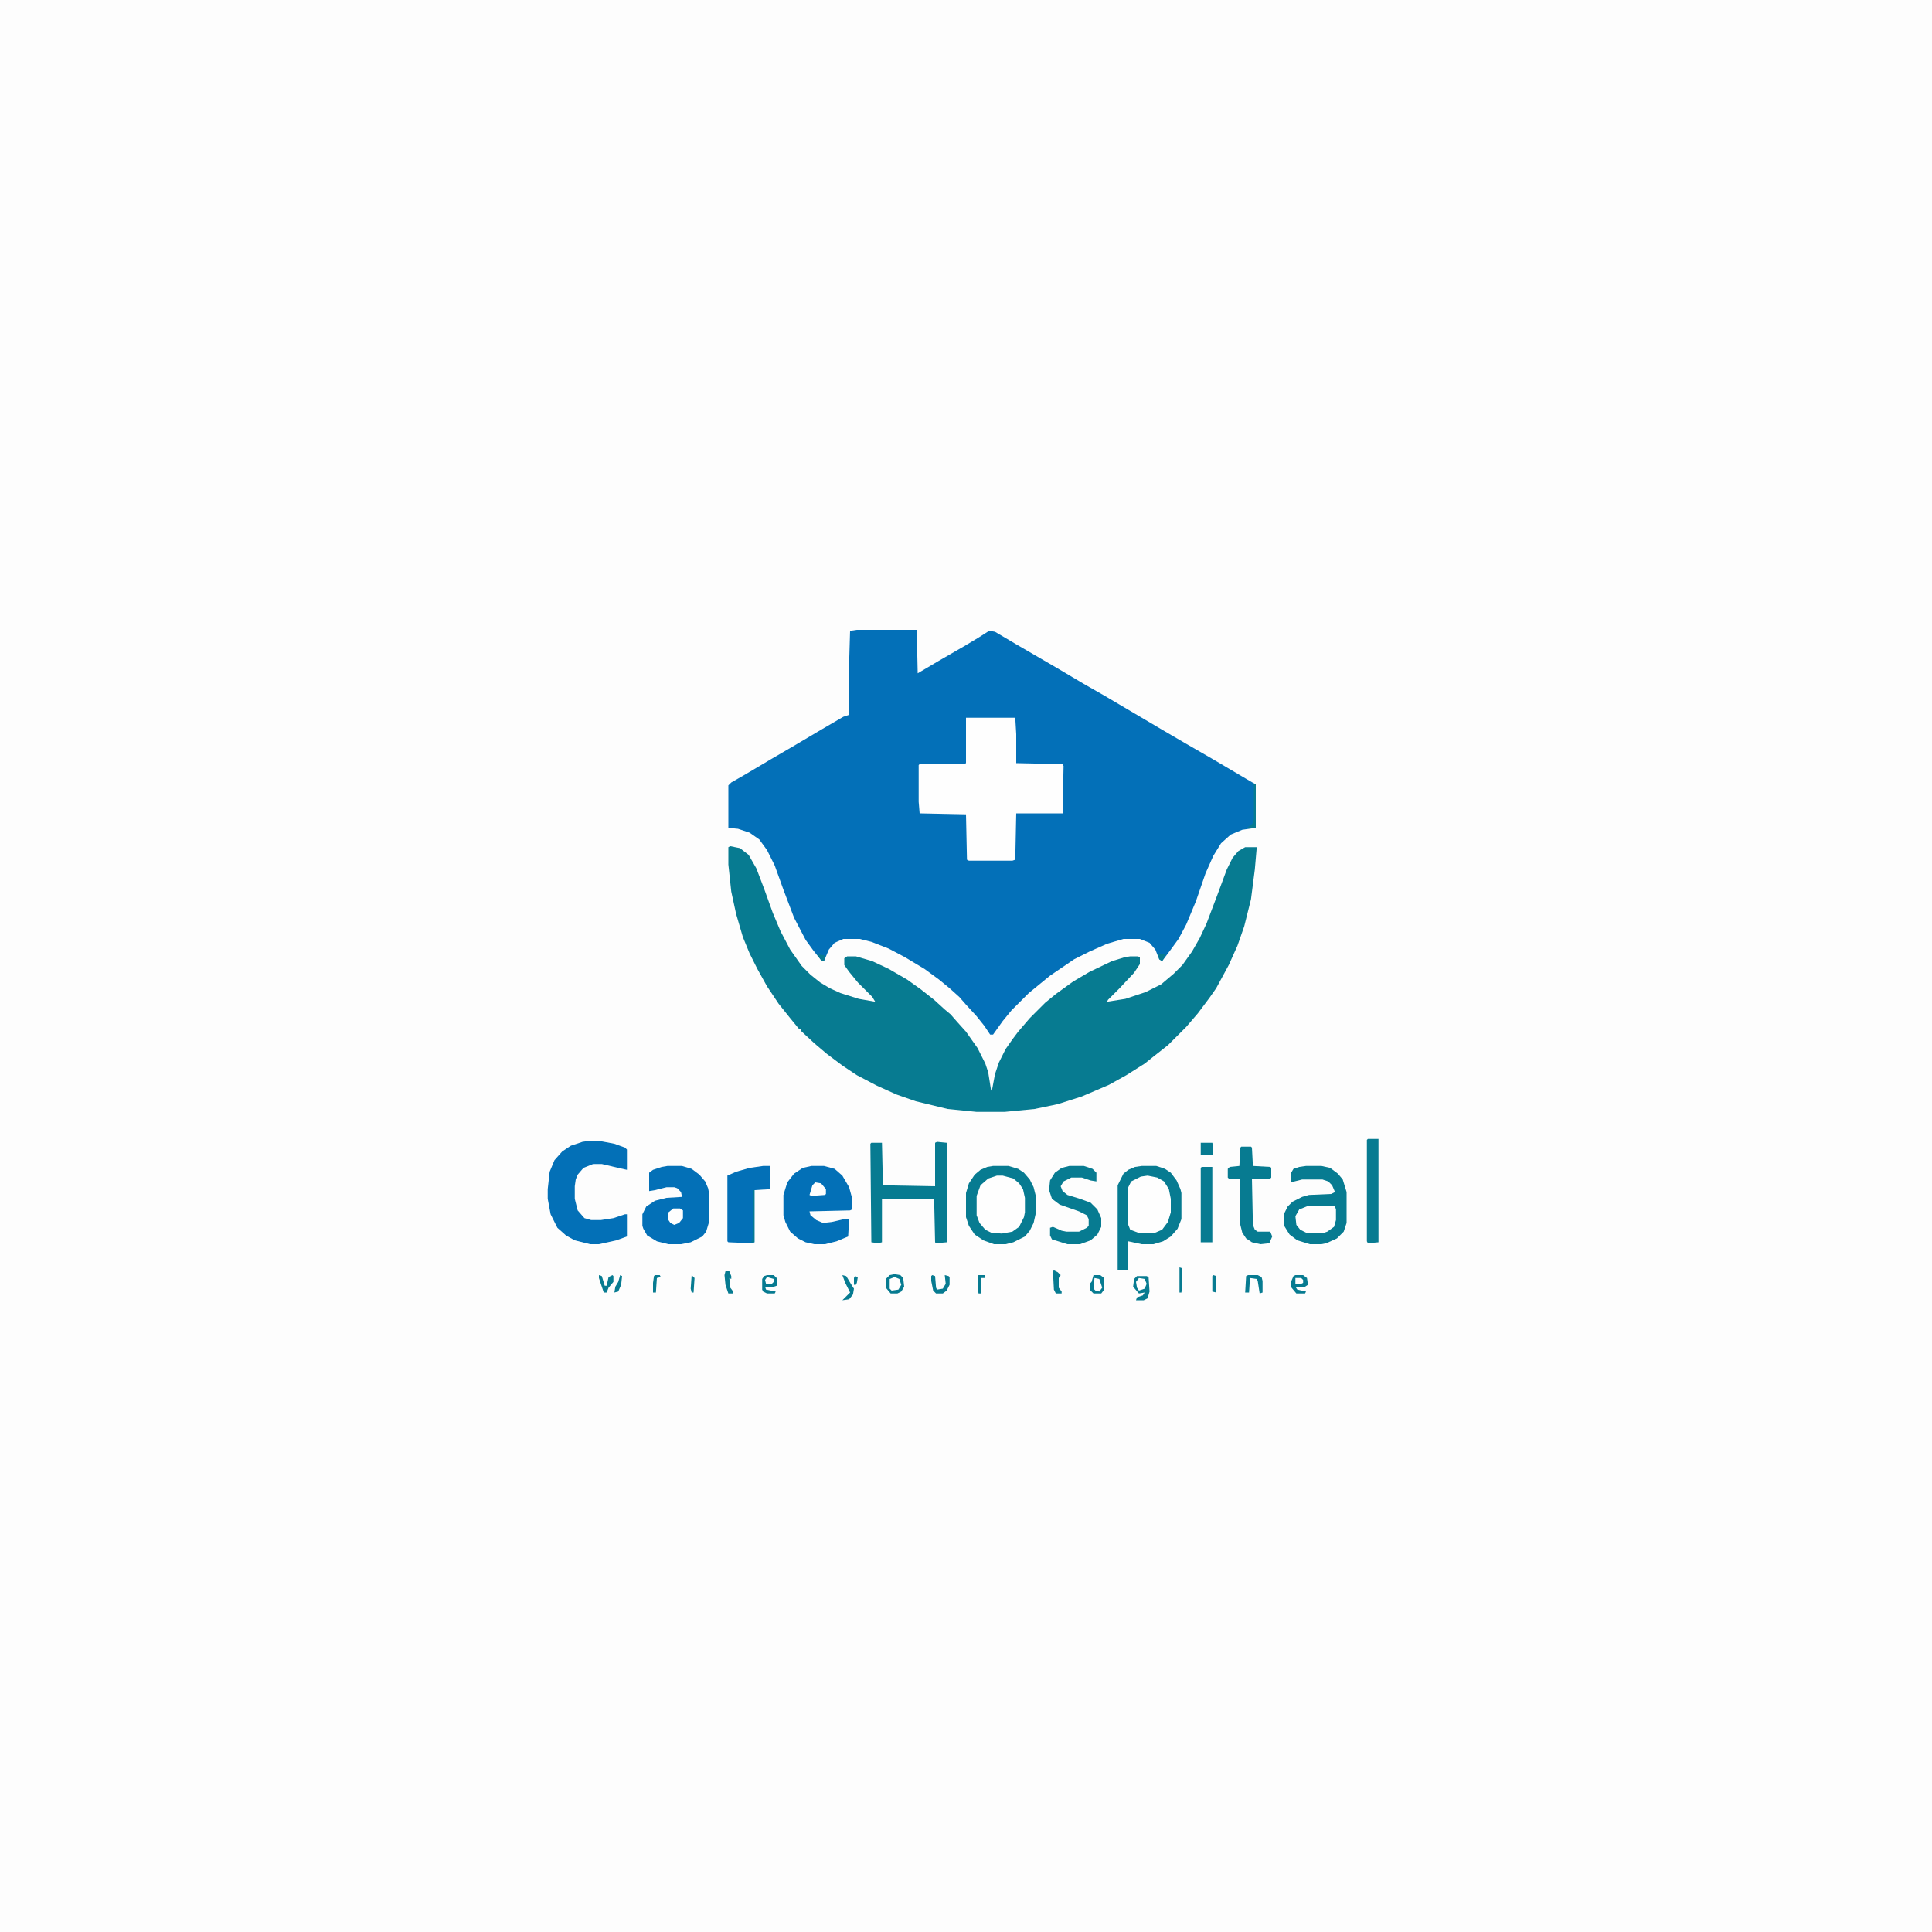
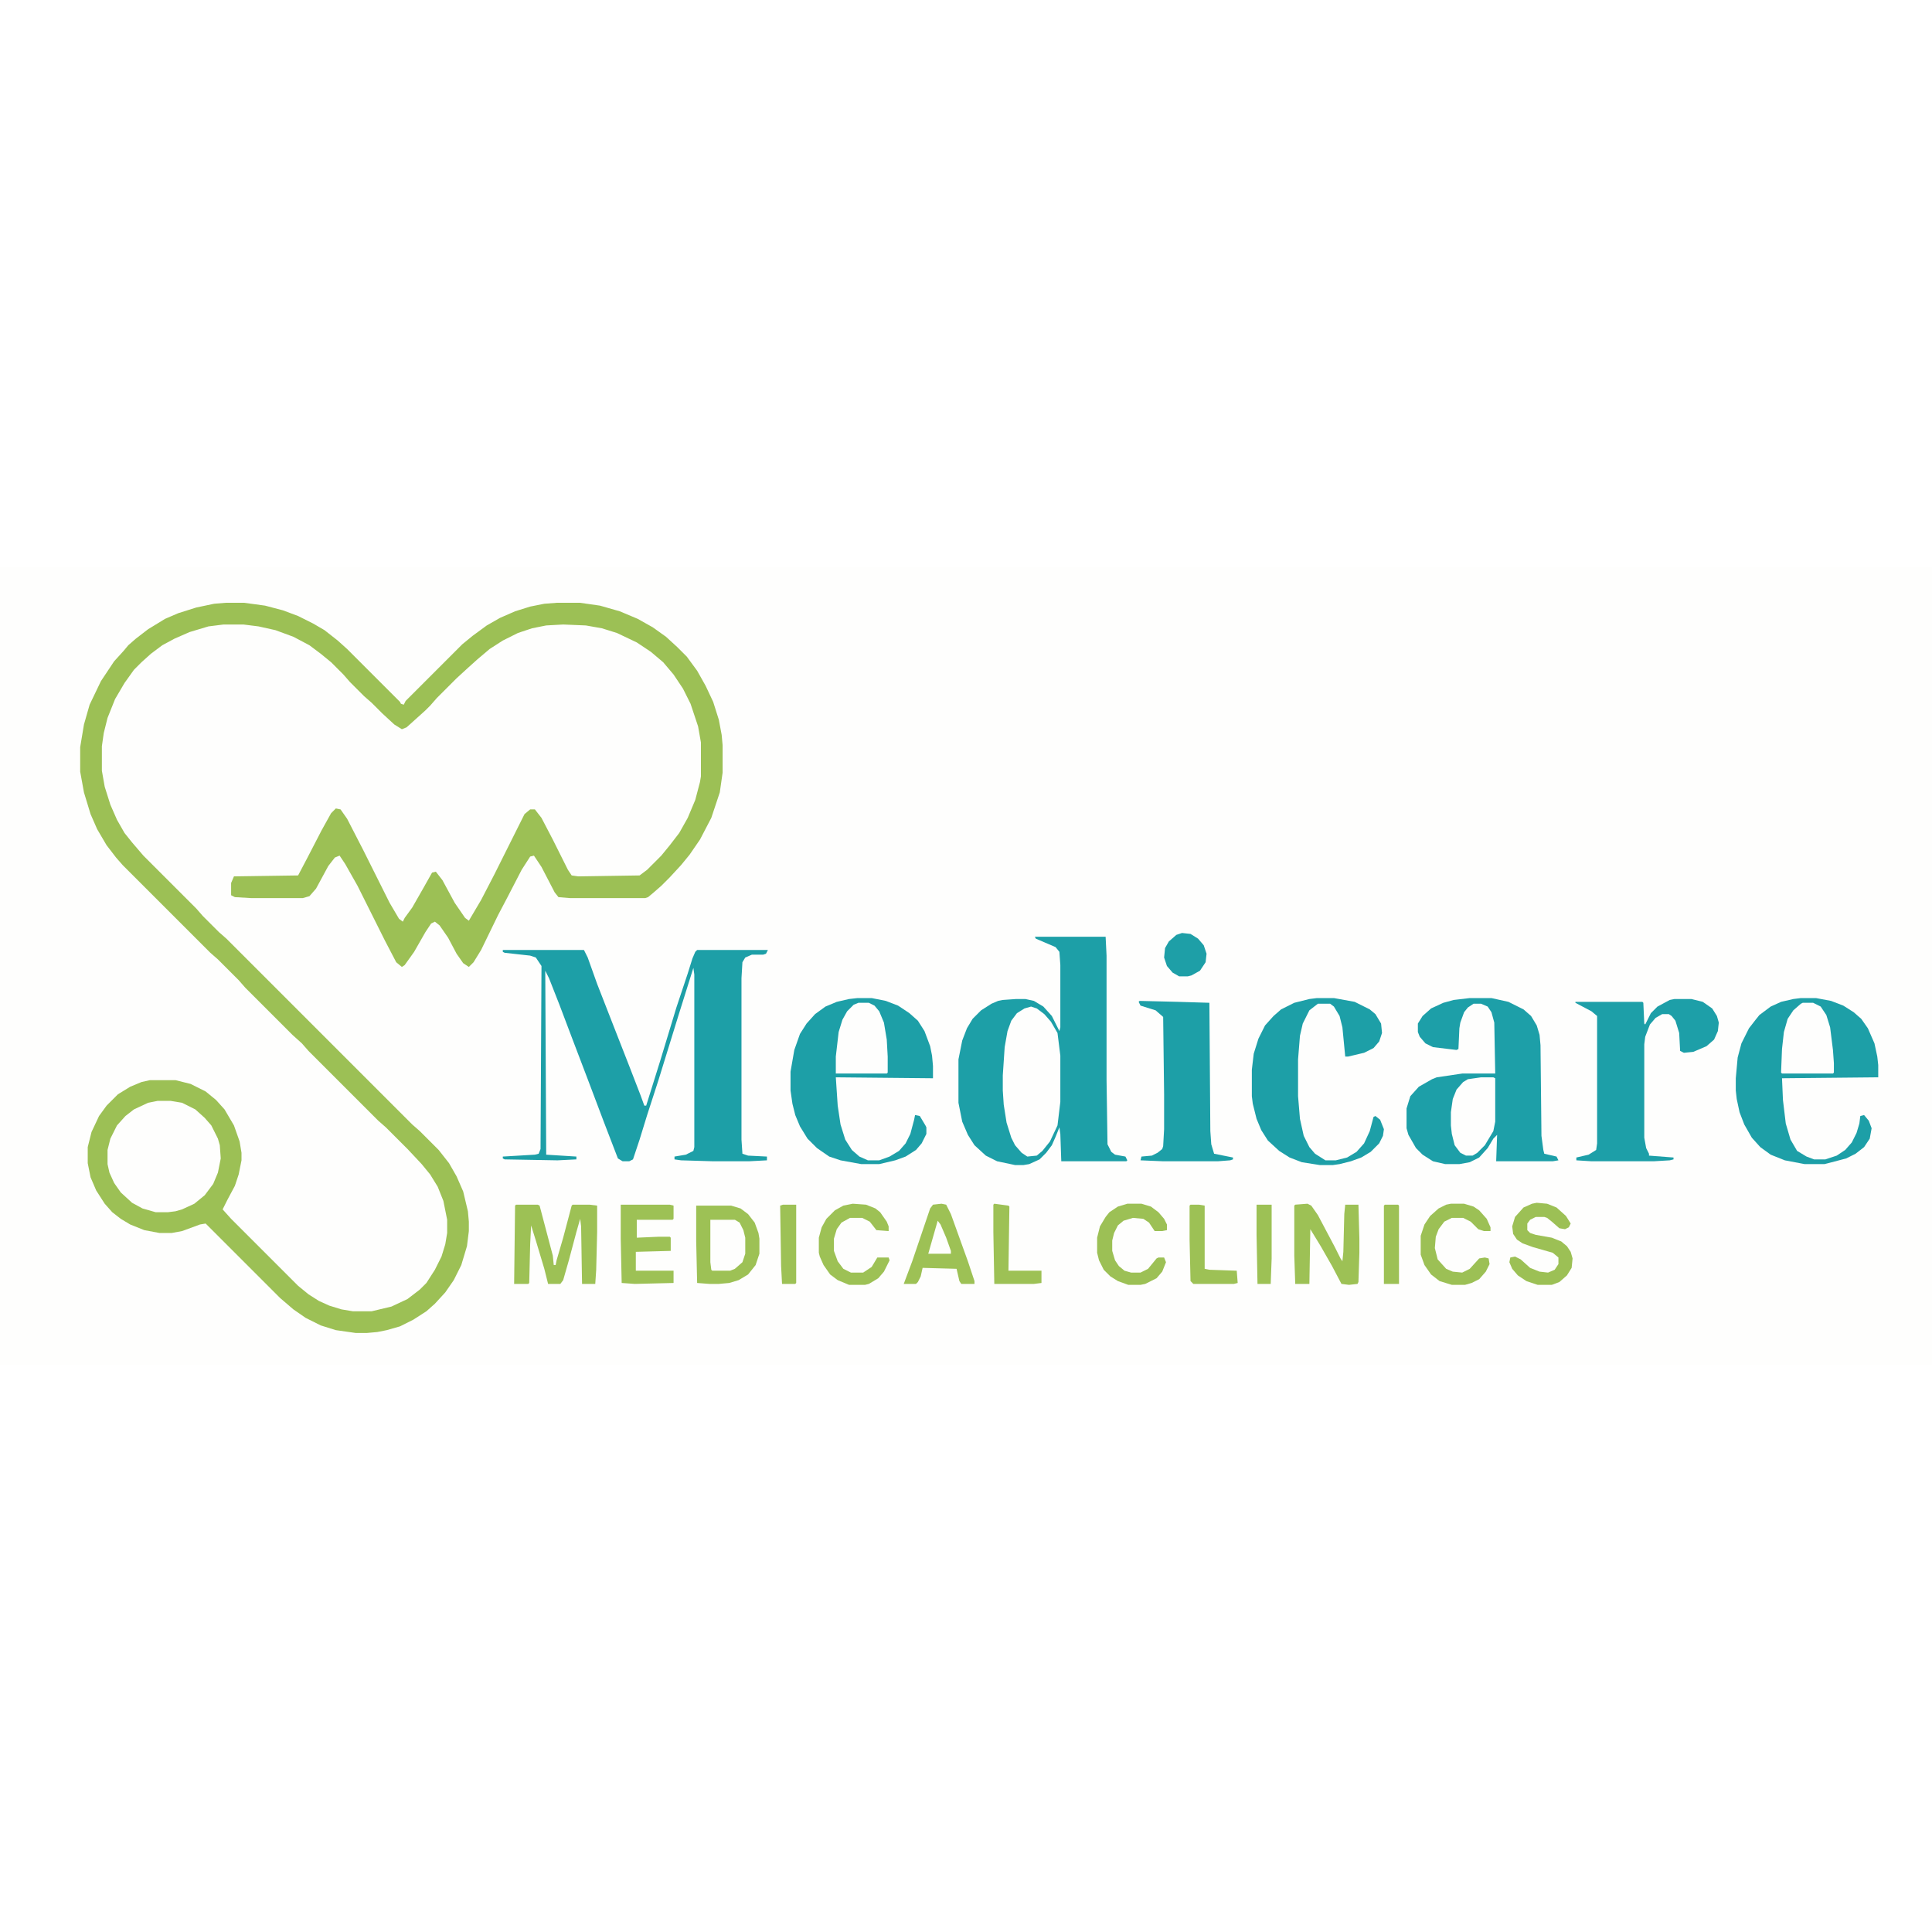
- <svg xmlns="http://www.w3.org/2000/svg" version="1.1" viewBox="0 0 2000 2000" width="1280" height="1280">
-   <path transform="translate(0)" d="m0 0h2e3v2e3h-2e3z" fill="#FDFDFD" />
-   <path transform="translate(887,652)" d="m0 0h62l1 45 22-13 26-15 15-9 11-7 6 1 22 13 43 25 27 16 21 12 39 23 22 13 24 14 26 15 17 10 22 13 7 4v45l-14 2-12 5-10 9-8 13-8 18-10 29-10 24-8 15-8 11-9 12-3-2-4-10-6-7-10-4h-17l-17 5-18 8-16 8-25 17-22 18-18 18-9 11-10 14h-3l-6-9-8-10-11-12-7-8-10-9-11-9-15-11-20-12-17-9-18-7-12-3h-17l-9 4-6 7-5 12-3-1-8-10-8-11-12-23-11-29-9-25-8-16-8-11-10-7-12-4-10-1v-44l3-3 14-8 27-16 24-14 27-16 24-14 6-2v-53l1-34z" fill="#0370B8" />
-   <path transform="translate(756,876)" d="m0 0 10 2 9 7 8 14 8 21 9 25 8 19 10 19 12 17 9 9 10 8 10 6 11 5 19 6 17 3-3-5-15-15-9-11-5-7v-7l3-2h9l17 5 17 8 19 11 14 10 14 11 11 10 6 5 7 8 9 10 12 17 8 16 3 9 3 19 1-1 3-16 4-12 7-14 7-10 6-8 12-14 16-16 11-9 18-13 17-10 23-11 13-4 6-1h8l2 1v7l-6 9-15 16-12 12-1 2 19-3 21-7 16-8 13-11 9-9 10-14 8-14 7-15 11-29 10-27 6-12 6-7 7-4h12l-2 23-4 31-7 28-7 20-9 20-13 24-7 10-12 16-12 14-19 19-14 11-10 8-19 12-18 10-28 12-25 8-24 5-31 3h-29l-30-3-33-8-20-7-20-9-21-11-15-10-16-12-13-11-14-13v-2h-2l-9-11-12-15-12-18-10-18-8-16-7-17-7-24-5-23-3-28v-18z" fill="#077B91" />
-   <path transform="translate(1e3 743)" d="m0 0h51l1 17v30l48 1 1 2-1 49h-48l-1 48-3 1h-45l-2-1-1-47-48-1-1-12v-38l1-1h46l2-1z" fill="#FEFEFE" />
-   <path transform="translate(1182,1207)" d="m0 0h15l9 3 6 4 6 8 4 9 1 4v27l-4 10-7 8-8 5-10 3h-12l-14-3v30h-11v-88l6-12 5-4 7-3z" fill="#077B91" />
-   <path transform="translate(610,1181)" d="m0 0h10l16 3 11 4 2 2v21l-9-2-17-4h-9l-10 4-6 7-2 5-1 7v13l3 12 7 8 7 2h10l13-2 12-4h2v23l-11 4-18 4h-9l-16-4-9-5-9-8-7-14-3-16v-10l2-18 5-12 8-9 9-6 12-4z" fill="#0370B7" />
-   <path transform="translate(840,1207)" d="m0 0h13l11 3 8 7 7 12 3 11v12l-2 1-42 1 1 4 6 5 7 3 9-1 13-3h5l-1 18-12 5-12 3h-11l-9-2-8-4-8-7-5-10-2-7v-21l4-13 7-9 9-6z" fill="#0370B7" />
-   <path transform="translate(691,1207)" d="m0 0h15l10 3 8 6 6 7 3 7 1 5v30l-3 10-4 5-12 6-10 2h-13l-12-3-10-6-4-7-1-3v-12l4-8 9-6 12-3 16-1-1-5-4-4-3-1h-8l-12 3-6 1v-19l4-3 9-3z" fill="#0370B7" />
-   <path transform="translate(1352,1207)" d="m0 0h16l9 2 8 6 5 6 4 13v32l-3 9-7 7-11 5-5 1h-12l-13-4-8-6-5-8-1-3v-10l4-8 5-5 10-5 7-2 23-1 4-2-3-7-4-4-6-2h-21l-12 3v-9l3-5 6-2z" fill="#077B91" />
-   <path transform="translate(970,1182)" d="m0 0 10 1v103l-11 1-1-1-1-45h-54v45l-4 1-7-1-1-102 1-1h11l1 44 54 1v-45z" fill="#077B91" />
-   <path transform="translate(1032,1217)" d="m0 0 11 1 9 4 6 7 2 5 1 6v15l-3 10-5 7-8 4-10 1-9-1-8-5-6-9-1-4v-20l4-11 8-7z" fill="#FEFEFE" />
-   <path transform="translate(790,1207)" d="m0 0h7v24l-16 1v54l-3 1-24-1-1-1v-68l9-4 14-4z" fill="#0370B7" />
-   <path transform="translate(1028,1207)" d="m0 0h16l10 3 6 4 6 7 4 8 2 8v20l-2 9-4 8-5 6-12 6-8 2h-12l-11-4-9-6-6-9-3-9v-25l3-10 6-9 6-5 7-3zm4 10-9 3-8 7-4 11v20l3 8 6 7 6 3 11 1 11-2 7-5 5-10 1-5v-15l-2-9-4-6-6-5-11-3z" fill="#077B91" />
-   <path transform="translate(1188,1217)" d="m0 0 10 2 7 4 5 8 2 10v14l-3 10-6 8-7 3h-18l-8-3-2-5v-39l3-6 10-5z" fill="#FEFEFE" />
-   <path transform="translate(1107,1207)" d="m0 0h15l9 3 4 4v9l-6-1-9-3h-11l-8 4-3 5 2 5 5 4 13 4 11 4 7 7 4 9v9l-4 8-7 6-11 4h-13l-16-5-2-4v-8l3-1 9 4 5 1h13l8-4 2-2v-7l-2-4-8-4-20-7-8-6-3-9 1-10 5-8 7-5z" fill="#077B91" />
-   <path transform="translate(1285,1187)" d="m0 0h10l1 1 1 19 18 1 1 1v10l-1 1h-19l1 48 2 5 3 2h13l2 5-3 7-9 1-9-2-6-4-4-6-2-8v-48h-12l-1-1v-9l2-2 10-1 1-19z" fill="#077B91" />
-   <path transform="translate(1416,1179)" d="m0 0h11v107l-11 1-1-2v-105z" fill="#077B91" />
-   <path transform="translate(1355,1248)" d="m0 0h25l2 1 1 3v11l-2 7-7 5-3 1h-19l-6-3-4-5-1-9 4-7z" fill="#FEFEFE" />
-   <path transform="translate(1244,1208)" d="m0 0h11v78h-12v-77z" fill="#077B91" />
-   <path transform="translate(926,1319)" d="m0 0 6 1 3 3 1 9-3 5-4 2h-7l-5-6v-9l4-4z" fill="#077B91" />
-   <path transform="translate(1177,1321)" d="m0 0h10l2 1 1 15-2 7-4 2h-8l1-3 6-2 2-3-6 1-6-7 1-8z" fill="#077B91" />
-   <path transform="translate(1132,1320)" d="m0 0h7l4 3v12l-3 4h-8l-4-4v-6l2-2z" fill="#077B91" />
-   <path transform="translate(1341,1320)" d="m0 0h8l4 3 1 7-3 2h-10l2 3 9 2-1 2h-9l-5-6-1-5 3-7z" fill="#077B91" />
-   <path transform="translate(697,1251)" d="m0 0h7l3 2v8l-4 5-5 2-4-2-2-3v-8z" fill="#FEFEFE" />
-   <path transform="translate(794,1320)" d="m0 0h7l3 3v8l-3 1h-9l1 3 10 2-1 2h-8l-4-2-1-2v-11l2-3z" fill="#077B91" />
-   <path transform="translate(844,1224)" d="m0 0 6 1 5 6v5l-1 1-14 1-2-1 3-10z" fill="#FEFEFE" />
-   <path transform="translate(1243,1183)" d="m0 0h12l1 5v6l-1 2h-12z" fill="#077B91" />
-   <path transform="translate(1292,1320)" d="m0 0h10l4 2 1 4v12l-3 1-2-13-1-2-7-1-1 15h-4l1-17z" fill="#077B91" />
-   <path transform="translate(965,1320)" d="m0 0 3 1 1 12 1 2 6-1 3-5-1-9 4 1 1 1v8l-3 6-4 3h-7l-3-3-2-10v-5z" fill="#077B91" />
-   <path transform="translate(926,1322)" d="m0 0 5 2 2 6-3 5-7 1-2-2v-10z" fill="#FEFEFE" />
-   <path transform="translate(1091,1315)" d="m0 0 4 2 3 3-2 3v10l3 4v2h-6l-2-4-1-19z" fill="#077B91" />
-   <path transform="translate(620,1320)" d="m0 0 3 1 3 10h2l2-9 4-2 1 1v6l-5 6-2 5h-3l-5-15z" fill="#077B91" />
-   <path transform="translate(872,1320)" d="m0 0 4 1 6 10 2 3-1 6-4 5-7 1 8-8-5-10z" fill="#077B91" />
-   <path transform="translate(751,1316)" d="m0 0h4l2 5v3l-2-1 1 10 3 4v2h-5l-3-9-1-10z" fill="#077B91" />
-   <path transform="translate(1179,1323)" d="m0 0 6 1 2 5-2 5-6 2-2-3-1-6z" fill="#FEFEFE" />
-   <path transform="translate(1133,1323)" d="m0 0 5 1 3 9-3 4-4-1-2-2z" fill="#FEFEFE" />
-   <path transform="translate(1297,811)" d="m0 0 3 1v45h-9l4-3 2-2 1-4v-35z" fill="#077B91" />
-   <path transform="translate(1013,1320)" d="m0 0h7v3h-4v16h-3l-1-6v-12z" fill="#077B91" />
-   <path transform="translate(1221,1312)" d="m0 0 3 1v15l-1 10h-2z" fill="#077B91" />
-   <path transform="translate(642,1320)" d="m0 0 2 1-1 9-3 7-4 1 1-6 3-5z" fill="#077B91" />
-   <path transform="translate(678,1320)" d="m0 0h5l1 2-4 1-1 15h-3v-10l1-7z" fill="#077B91" />
-   <path transform="translate(780,1232)" d="m0 0h1v54h-4l2-2z" fill="#077B91" />
-   <path transform="translate(1256,1320)" d="m0 0 3 1v17l-4-1v-16z" fill="#077B91" />
-   <path transform="translate(794,1322)" d="m0 0 7 2v3l-2 2h-6l-1-4z" fill="#FEFEFE" />
-   <path transform="translate(1341,1323)" d="m0 0h6l2 2v3l-2 1h-6z" fill="#FEFEFE" />
-   <path transform="translate(716,1320)" d="m0 0 3 3-1 15h-2l-1-4z" fill="#077B91" />
-   <path transform="translate(1199,987)" d="m0 0 8 1-4 7-3-2z" fill="#077B91" />
-   <path transform="translate(846,988)" d="m0 0 8 1-1 6-3-1z" fill="#077B91" />
-   <path transform="translate(885,1321)" d="m0 0 3 1-1 6-1 2h-2v-7z" fill="#077B91" />
+ <svg xmlns="http://www.w3.org/2000/svg" version="1.1" viewBox="0 0 2048 846" width="1280" height="1280">
+   <path transform="translate(0)" d="m0 0h2048v846h-2048z" fill="#FEFEFD" />
+   <path transform="translate(239,38)" d="m0 0h20l22 3 19 5 16 6 16 8 12 7 14 11 10 9 56 56 1 2 3 1 2-4 60-60 11-9 15-11 14-8 16-7 16-5 15-3 13-1h25l21 3 21 6 19 8 16 9 14 10 12 11 10 10 11 15 9 16 8 17 6 19 3 16 1 11v29l-3 21-9 27-12 23-11 16-9 11-12 13-9 9-8 7-6 5-3 1h-80l-12-1-4-5-14-27-8-12-4 1-9 14-15 29-10 19-18 37-8 13-5 5-6-4-7-10-9-17-9-13-5-4-4 2-6 9-12 21-10 14-3 2-6-5-12-23-29-58-13-23-6-9-5 2-7 9-13 24-7 8-7 2h-55l-17-1-4-2v-13l3-7 68-1 10-19 15-29 10-18 5-5 5 1 7 10 17 33 28 56 10 17 4 3 2-4 8-11 12-21 9-16 4-1 7 9 13 24 11 16 4 3 13-22 14-27 32-64 6-5h5l7 9 12 23 16 32 4 6 7 1 65-1 8-6 15-15 9-11 10-13 9-16 8-19 5-19 1-6v-36l-3-17-8-24-8-16-10-15-11-13-13-11-15-10-21-10-16-5-17-3-24-1-18 1-15 3-15 5-16 8-14 9-13 11-10 9-12 11-21 21-7 8-5 5-20 18-5 2-8-5-13-12-11-11-8-7-15-15-7-8-13-13-11-9-12-9-17-9-19-7-18-4-16-2h-21l-16 2-20 6-16 7-13 7-12 9-10 9-8 8-10 14-10 17-8 20-4 16-2 14v26l3 17 6 19 7 16 8 14 8 10 12 14 56 56 7 8 17 17 8 7 197 197 8 7 20 20 11 14 8 14 7 16 5 21 1 11v10l-2 16-6 20-8 16-9 13-11 12-9 8-14 9-14 7-14 4-10 2-11 1h-12l-21-3-16-5-16-8-13-9-14-12-79-79-6 1-19 7-11 2h-13l-16-3-15-6-10-6-9-7-8-9-9-14-6-14-3-15v-17l4-16 8-17 8-11 12-12 13-8 12-5 9-2h27l16 4 16 8 11 9 9 10 10 17 6 17 2 12v8l-3 15-4 12-8 15-5 10 9 10 71 71 11 9 11 7 11 5 13 4 12 2h20l21-5 17-8 13-10 7-7 9-14 7-14 4-13 2-12v-14l-4-20-6-15-8-13-9-11-15-16-23-23-8-7-74-74-7-8-10-9-50-50-7-8-22-22-8-7-93-93-7-8-10-13-10-17-7-16-7-23-4-22v-26l4-24 6-21 12-25 14-21 10-11 5-6 8-7 13-10 18-11 14-6 19-6 19-4z" fill="#9CC055" />
+   <path transform="translate(1097,392)" d="m0 0h75l1 20v132l1 68 4 8 4 3 11 2 2 4-1 1h-69l-1-29-1-7-4 10-4 9-6 8-7 7-11 5-6 1h-9l-19-4-12-6-12-11-7-11-6-14-4-20v-46l4-20 5-13 6-10 9-9 11-7 7-3 5-1 14-1h10l9 2 10 6 9 10 8 16 1-4v-66l-1-14-4-5-21-9z" fill="#1D9FA7" />
+   <path transform="translate(533,406)" d="m0 0h86l4 8 10 28 16 41 18 46 12 31 4 11h2l15-48 17-56 12-36 5-16 3-7 2-2h75l-2 4-3 1h-12l-7 3-3 5-1 17v171l1 15 6 2 20 1v4l-19 1h-38l-34-1-7-1v-3l12-2 8-4 1-4v-183l-1-7-16 51-21 68-12 37-8 26-7 21-4 2h-7l-5-3-15-39-17-45-16-42-14-37-11-28-4-8 1 195 32 2v3l-20 1-56-1-2-1v-2l34-2 4-1 2-5 1-194-6-9-6-2-27-3-2-1z" fill="#1D9FA7" />
+   <path transform="translate(1558,457)" d="m0 0h23l18 4 16 8 8 7 6 10 3 10 1 11 1 96 2 15 1 4 13 3 2 4-6 1h-60l1-28-4 4-6 10-9 10-10 5-11 2h-15l-13-3-11-7-7-7-8-14-2-7v-21l4-13 9-10 14-8 5-2 27-4h35l-1-54-3-11-4-6-7-3h-8l-6 4-4 5-4 11-1 6-1 22-2 1-25-3-8-4-6-7-2-5v-9l5-8 9-8 13-6 11-3z" fill="#1D9FA8" />
+   <path transform="translate(1909,457)" d="m0 0h16l16 3 13 5 11 7 8 7 7 10 7 16 3 14 1 9v13l-102 1 1 23 3 25 5 17 7 12 10 6 8 3h12l12-4 9-6 7-8 5-10 3-10 1-8 4-1 5 6 3 8-2 11-6 9-9 7-10 5-19 5-4 1h-21l-21-4-15-6-11-8-9-10-8-14-5-13-3-14-1-9v-13l2-22 4-15 8-16 7-9 4-5 12-9 11-5 13-3z" fill="#1D9FA7" />
+   <path transform="translate(909,457)" d="m0 0h15l15 3 13 5 12 8 9 8 7 11 6 16 2 10 1 11v13l-103-1 2 30 3 20 5 16 7 11 8 7 9 4h12l11-4 10-6 7-8 5-10 4-15 1-5 5 1 6 10 1 2v7l-5 10-6 7-11 7-11 4-17 4h-19l-22-4-12-4-13-9-10-10-8-13-5-12-3-12-2-14v-20l4-23 6-17 7-11 9-10 11-8 12-5 13-3z" fill="#1D9FA7" />
+   <path transform="translate(167,566)" d="m0 0h14l12 2 14 7 10 9 7 8 7 14 2 7 1 14-3 15-5 12-9 12-11 9-13 6-7 2-8 1h-13l-14-4-11-6-12-11-7-10-5-11-2-9v-15l3-12 7-14 9-10 9-7 15-7z" fill="#FEFEFD" />
+   <path transform="translate(1775,458)" d="m0 0h18l12 3 10 7 5 8 2 7-1 9-4 9-8 7-14 6-10 1-4-2-1-19-4-13-4-5-3-2h-7l-7 4-6 7-5 13-1 8v99l2 11 3 6v2l26 2v2l-4 1-17 1h-66l-16-1v-3l13-3 8-5 1-7v-135l-6-5-17-9v-1h71l1 1 1 22 1 1 6-12 7-7 13-7z" fill="#1D9FA8" />
+   <path transform="translate(1396,457)" d="m0 0h18l22 4 16 8 6 5 6 10 1 10-3 9-6 7-10 5-17 4h-3l-3-31-3-12-6-10-4-3h-13l-9 7-7 14-3 13-2 25v39l2 24 4 18 6 12 6 7 11 7h11l12-3 10-6 8-9 6-13 4-15 2-1 5 4 4 10-1 7-4 8-9 9-10 6-11 4-12 3-7 1h-14l-19-3-13-5-11-7-12-11-7-11-5-12-4-16-1-8v-28l2-17 5-16 7-14 9-10 8-7 14-7 16-4z" fill="#1D9FA7" />
+   <path transform="translate(1208,460)" d="m0 0 41 1 33 1 1 136 1 14 3 10 20 4v2l-3 1-13 1h-58l-24-1 1-4 11-1 6-3 5-4 1-3 1-18v-37l-1-82-8-7-16-5-2-4z" fill="#1D9FA7" />
+   <path transform="translate(1093,466)" d="m0 0 6 2 8 6 7 8 7 12 3 24v49l-3 25-8 17-8 10-6 5-10 1-6-4-7-8-4-8-5-16-3-19-1-15v-16l2-30 3-17 4-11 6-8 8-5z" fill="#FEFEFD" />
+   <path transform="translate(738,677)" d="m0 0h37l10 3 8 6 7 9 4 11 1 6v16l-4 12-8 10-10 6-10 3-11 1h-10l-13-1-1-44z" fill="#9DC155" />
+   <path transform="translate(547,676)" d="m0 0h23l2 1 14 53 1 10h2l1-5 7-24 9-34 1-1h18l8 1v28l-1 40-1 15h-14l-1-61-1-8-4 14-8 30-6 21-3 4h-13l-4-16-9-30-5-16-1 20-1 41-1 1h-15l1-83z" fill="#9DC155" />
+   <path transform="translate(1386,675)" d="m0 0 4 2 7 10 18 34 6 12 2 3 1-10 1-40 1-10h14l1 36v15l-1 31-1 2-9 1-8-1-10-19-12-21-11-18-1 58h-15l-1-30v-53l1-1z" fill="#9DC155" />
+   <path transform="translate(910,462)" d="m0 0h11l6 3 5 6 5 12 3 18 1 18v17l-1 1h-54v-18l3-26 4-13 5-9 7-7z" fill="#FEFEFD" />
+   <path transform="translate(1911,462)" d="m0 0h11l8 4 6 9 4 13 3 24 1 14v10l-1 1h-54l-1-1 1-25 2-18 4-14 6-9 8-7z" fill="#FEFEFD" />
+   <path transform="translate(1570,541)" d="m0 0h13l2 1v46l-2 10-9 15-8 8-5 3h-7l-6-3-6-8-3-12-1-9v-14l2-14 4-10 7-8 5-3z" fill="#FEFEFD" />
+   <path transform="translate(998,675)" d="m0 0 5 1 5 10 18 50 7 21v3h-14l-2-3-3-13-36-1-2 9-3 6-2 2h-13l9-24 19-56 3-4z" fill="#9DC155" />
+   <path transform="translate(658,676)" d="m0 0h52l4 1v14l-1 1h-38v19l23-1h12l1 1v14l-37 1v20h40v13l-41 1-14-1-1-47z" fill="#9DC155" />
+   <path transform="translate(1629,674)" d="m0 0 11 1 10 4 10 9 5 8-2 4-4 2-6-1-8-7-5-4-3-1h-9l-6 3-3 4v7l3 3 6 2 17 3 10 4 6 5 4 6 2 7-1 10-5 8-8 7-8 3h-15l-12-4-9-6-6-7-3-7 1-5 5-1 6 3 10 9 10 4 9 1 7-3 4-6v-7l-6-5-21-6-11-4-6-4-4-6-1-8 3-10 9-10 9-4z" fill="#9CC055" />
+   <path transform="translate(1538,675)" d="m0 0h14l10 3 6 4 8 9 4 9v4h-7l-6-2-8-8-8-4h-12l-8 4-6 8-3 8-1 12 3 12 9 10 7 3 10 1 8-4 10-11 6-1 4 1 1 6-4 8-7 8-8 4-7 2h-14l-13-4-9-7-7-10-4-11v-20l4-12 6-9 9-8 8-4z" fill="#9CC055" />
+   <path transform="translate(1195,675)" d="m0 0h15l10 3 8 6 6 7 3 6v6l-5 1h-8l-6-9-6-4-11-1-10 3-6 5-4 8-2 8v11l3 10 4 6 6 5 7 2h10l8-4 9-11 2-1h6l2 5-4 10-6 7-12 6-5 1h-13l-11-4-8-5-7-7-5-10-2-8v-16l3-12 6-10 4-5 9-6z" fill="#9CC055" />
+   <path transform="translate(904,675)" d="m0 0 14 1 10 4 5 4 7 10 2 5v5l-13-1-7-9-8-4h-13l-9 5-5 7-3 10v13l4 11 6 8 8 4h13l9-6 6-10h12l1 3-6 12-6 7-10 6-4 1h-17l-12-5-8-6-7-10-4-9-1-4v-16l3-11 5-9 9-9 9-5z" fill="#9DC155" />
+   <path transform="translate(753,692)" d="m0 0h26l5 3 4 8 2 8v17l-3 9-8 7-5 2h-19l-1-1-1-8z" fill="#FEFEFD" />
+   <path transform="translate(1054,675)" d="m0 0 15 2 1 1-1 68h35v13l-8 1h-42l-1-55v-29z" fill="#9DC155" />
+   <path transform="translate(1262,676)" d="m0 0h9l6 1v67l5 1 29 1 1 13-4 1h-43l-3-3-1-44v-36z" fill="#9DC155" />
+   <path transform="translate(1253,388)" d="m0 0 9 1 8 5 6 7 3 9-1 9-6 9-9 5-4 1h-9l-7-4-6-7-3-9 1-10 4-7 8-7z" fill="#1E9FA7" />
+   <path transform="translate(1468,676)" d="m0 0h14l1 1v83h-16v-83z" fill="#9DC155" />
+   <path transform="translate(830,676)" d="m0 0h14v83l-1 1h-14l-1-19-1-64z" fill="#9DC155" />
+   <path transform="translate(1332,676)" d="m0 0h16v57l-1 27h-14l-1-52z" fill="#9DC155" />
+   <path transform="translate(994,693)" d="m0 0 3 4 6 14 5 14v3h-24l6-21z" fill="#FEFEFD" />
</svg>
